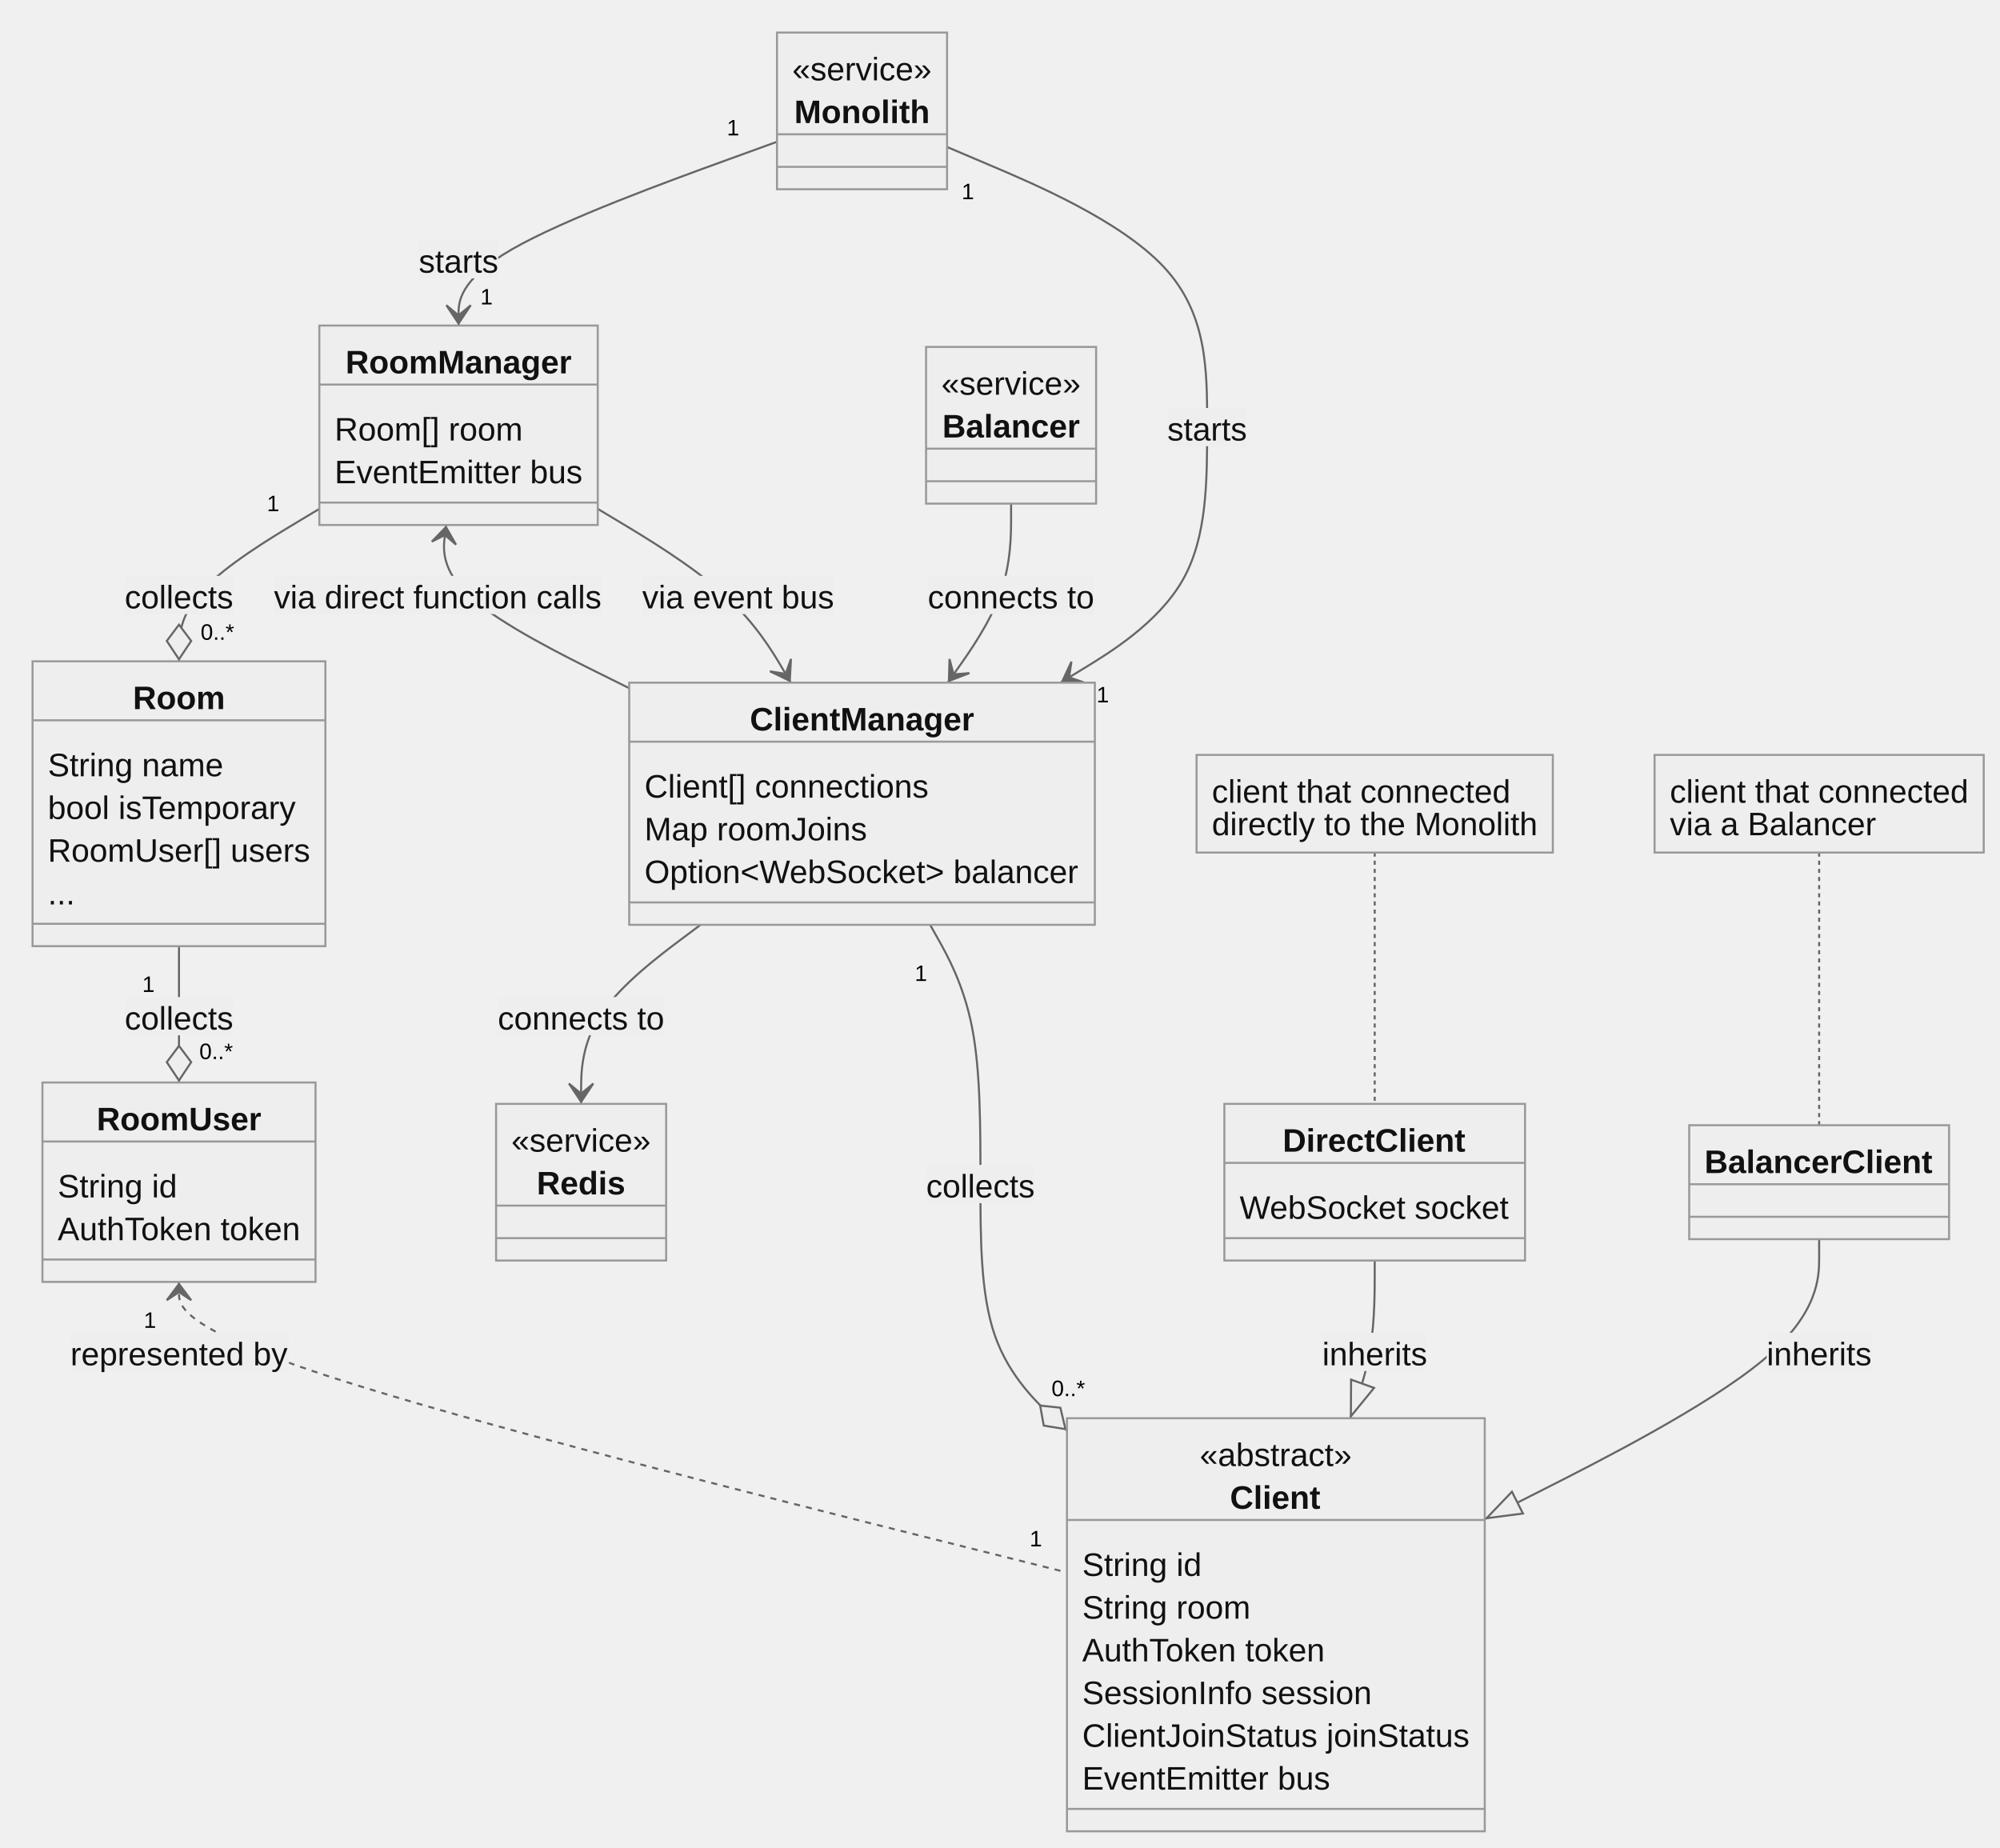
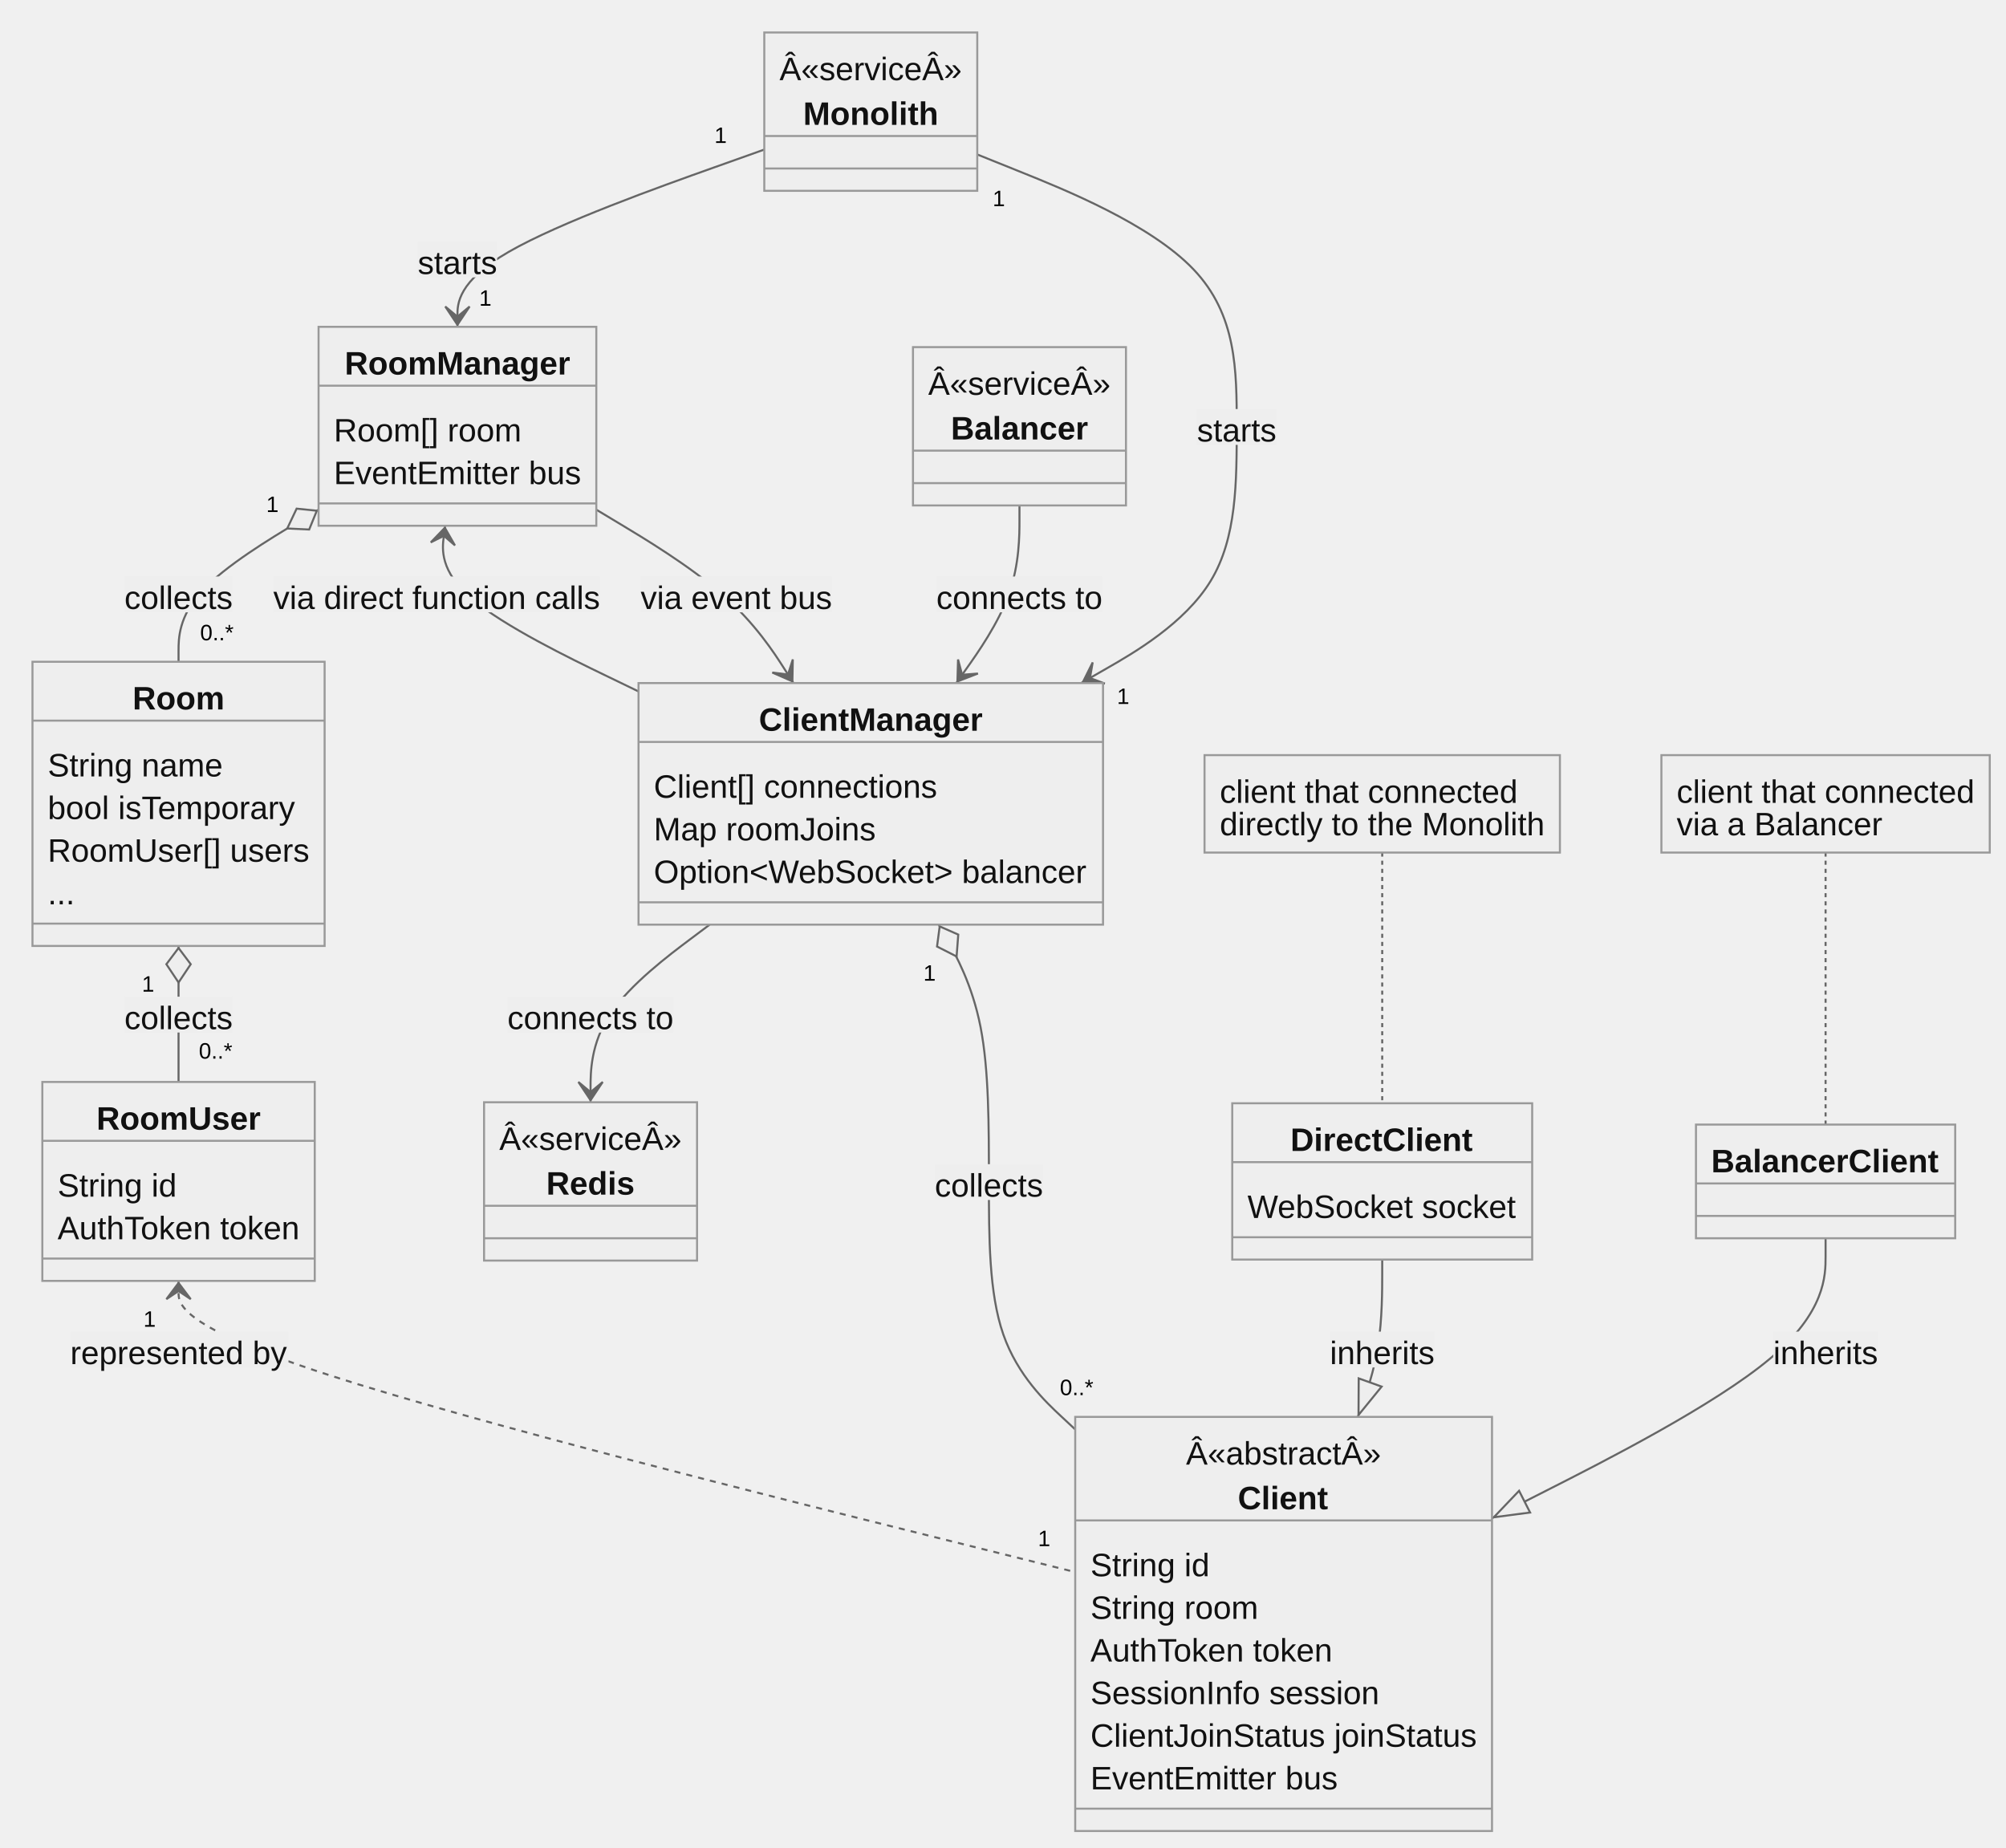
- <svg xmlns="http://www.w3.org/2000/svg" aria-roledescription="classDiagram" role="graphics-document document" viewBox="-8 -8 982.914 908" style="max-width: 982.914px; background-color: white;" width="100%" id="my-svg">
+ <svg xmlns="http://www.w3.org/2000/svg" aria-roledescription="classDiagram" role="graphics-document document" viewBox="-8 -8 988.25 910" style="max-width: 988.25px; background-color: white;" width="100%" id="my-svg">
  <style>#my-svg{font-family:"trebuchet ms",verdana,arial,sans-serif;font-size:16px;fill:#000000;}#my-svg .error-icon{fill:#552222;}#my-svg .error-text{fill:#552222;stroke:#552222;}#my-svg .edge-thickness-normal{stroke-width:2px;}#my-svg .edge-thickness-thick{stroke-width:3.5px;}#my-svg .edge-pattern-solid{stroke-dasharray:0;}#my-svg .edge-pattern-dashed{stroke-dasharray:3;}#my-svg .edge-pattern-dotted{stroke-dasharray:2;}#my-svg .marker{fill:#666;stroke:#666;}#my-svg .marker.cross{stroke:#666;}#my-svg svg{font-family:"trebuchet ms",verdana,arial,sans-serif;font-size:16px;}#my-svg g.classGroup text{fill:#999;fill:#111111;stroke:none;font-family:"trebuchet ms",verdana,arial,sans-serif;font-size:10px;}#my-svg g.classGroup text .title{font-weight:bolder;}#my-svg .nodeLabel,#my-svg .edgeLabel{color:#111111;}#my-svg .edgeLabel .label rect{fill:#eee;}#my-svg .label text{fill:#111111;}#my-svg .edgeLabel .label span{background:#eee;}#my-svg .classTitle{font-weight:bolder;}#my-svg .node rect,#my-svg .node circle,#my-svg .node ellipse,#my-svg .node polygon,#my-svg .node path{fill:#eee;stroke:#999;stroke-width:1px;}#my-svg .divider{stroke:#999;stroke-width:1;}#my-svg g.clickable{cursor:pointer;}#my-svg g.classGroup rect{fill:#eee;stroke:#999;}#my-svg g.classGroup line{stroke:#999;stroke-width:1;}#my-svg .classLabel .box{stroke:none;stroke-width:0;fill:#eee;opacity:0.5;}#my-svg .classLabel .label{fill:#999;font-size:10px;}#my-svg .relation{stroke:#666;stroke-width:1;fill:none;}#my-svg .dashed-line{stroke-dasharray:3;}#my-svg .dotted-line{stroke-dasharray:1 2;}#my-svg #compositionStart,#my-svg .composition{fill:#666!important;stroke:#666!important;stroke-width:1;}#my-svg #compositionEnd,#my-svg .composition{fill:#666!important;stroke:#666!important;stroke-width:1;}#my-svg #dependencyStart,#my-svg .dependency{fill:#666!important;stroke:#666!important;stroke-width:1;}#my-svg #dependencyStart,#my-svg .dependency{fill:#666!important;stroke:#666!important;stroke-width:1;}#my-svg #extensionStart,#my-svg .extension{fill:#eee!important;stroke:#666!important;stroke-width:1;}#my-svg #extensionEnd,#my-svg .extension{fill:#eee!important;stroke:#666!important;stroke-width:1;}#my-svg #aggregationStart,#my-svg .aggregation{fill:#eee!important;stroke:#666!important;stroke-width:1;}#my-svg #aggregationEnd,#my-svg .aggregation{fill:#eee!important;stroke:#666!important;stroke-width:1;}#my-svg #lollipopStart,#my-svg .lollipop{fill:#eee!important;stroke:#666!important;stroke-width:1;}#my-svg #lollipopEnd,#my-svg .lollipop{fill:#eee!important;stroke:#666!important;stroke-width:1;}#my-svg .edgeTerminals{font-size:11px;}#my-svg .classTitleText{text-anchor:middle;font-size:18px;fill:#000000;}#my-svg :root{--mermaid-font-family:"trebuchet ms",verdana,arial,sans-serif;}</style>
  <g>
    <defs>
      <marker orient="auto" markerHeight="240" markerWidth="190" refY="7" refX="0" class="marker aggregation classDiagram" id="classDiagram-aggregationStart">
        <path d="M 18,7 L9,13 L1,7 L9,1 Z" />
      </marker>
    </defs>
    <defs>
      <marker orient="auto" markerHeight="28" markerWidth="20" refY="7" refX="19" class="marker aggregation classDiagram" id="classDiagram-aggregationEnd">
        <path d="M 18,7 L9,13 L1,7 L9,1 Z" />
      </marker>
    </defs>
    <defs>
      <marker orient="auto" markerHeight="240" markerWidth="190" refY="7" refX="0" class="marker extension classDiagram" id="classDiagram-extensionStart">
        <path d="M 1,7 L18,13 V 1 Z" />
      </marker>
    </defs>
    <defs>
      <marker orient="auto" markerHeight="28" markerWidth="20" refY="7" refX="19" class="marker extension classDiagram" id="classDiagram-extensionEnd">
        <path d="M 1,1 V 13 L18,7 Z" />
      </marker>
    </defs>
    <defs>
      <marker orient="auto" markerHeight="240" markerWidth="190" refY="7" refX="0" class="marker composition classDiagram" id="classDiagram-compositionStart">
        <path d="M 18,7 L9,13 L1,7 L9,1 Z" />
      </marker>
    </defs>
    <defs>
      <marker orient="auto" markerHeight="28" markerWidth="20" refY="7" refX="19" class="marker composition classDiagram" id="classDiagram-compositionEnd">
        <path d="M 18,7 L9,13 L1,7 L9,1 Z" />
      </marker>
    </defs>
    <defs>
      <marker orient="auto" markerHeight="240" markerWidth="190" refY="7" refX="0" class="marker dependency classDiagram" id="classDiagram-dependencyStart">
        <path d="M 5,7 L9,13 L1,7 L9,1 Z" />
      </marker>
    </defs>
    <defs>
      <marker orient="auto" markerHeight="28" markerWidth="20" refY="7" refX="19" class="marker dependency classDiagram" id="classDiagram-dependencyEnd">
        <path d="M 18,7 L9,13 L14,7 L9,1 Z" />
      </marker>
    </defs>
    <defs>
      <marker orient="auto" markerHeight="240" markerWidth="190" refY="7" refX="0" class="marker lollipop classDiagram" id="classDiagram-lollipopStart">
        <circle r="6" cy="7" cx="6" fill="white" stroke="black" />
      </marker>
    </defs>
    <g class="root">
      <g class="clusters" />
      <g class="edgePaths">
-         <path marker-end="url(#classDiagram-dependencyEnd)" style="fill:none" class="edge-pattern-solid relation" id="id1" d="M373.859,61.674L347.775,71.145C321.691,80.616,269.523,99.558,243.439,114.612C217.355,129.667,217.355,140.833,217.355,146.417L217.355,152" />
-         <path marker-end="url(#classDiagram-dependencyEnd)" style="fill:none" class="edge-pattern-solid relation" id="id2" d="M457.438,64.24L478.741,73.283C500.044,82.327,542.65,100.413,563.953,123.207C585.256,146,585.256,173.5,585.256,201C585.256,228.5,585.256,256,573.239,277.083C561.221,298.167,537.187,312.833,525.169,320.167L513.152,327.5" />
-         <path marker-end="url(#classDiagram-aggregationEnd)" style="fill:none" class="edge-pattern-solid relation" id="id3" d="M148.941,242.08L137.445,248.983C125.948,255.887,102.954,269.693,91.458,282.18C79.961,294.667,79.961,305.833,79.961,311.417L79.961,317" />
-         <path marker-start="url(#classDiagram-dependencyStart)" style="fill:none" class="edge-pattern-solid relation" id="id4" d="M211.279,250L210.587,255.583C209.894,261.167,208.51,272.333,223.501,285.701C238.492,299.069,269.859,314.638,285.543,322.423L301.227,330.207" />
-         <path marker-end="url(#classDiagram-dependencyEnd)" style="fill:none" class="edge-pattern-solid relation" id="id5" d="M285.77,242.08L297.266,248.983C308.763,255.887,331.757,269.693,347.568,283.93C363.38,298.167,372.009,312.833,376.324,320.167L380.639,327.5" />
-         <path marker-end="url(#classDiagram-dependencyEnd)" style="fill:none" class="edge-pattern-solid relation" id="id6" d="M336.286,446.5L326.505,453.833C316.723,461.167,297.16,475.833,287.379,490.5C277.598,505.167,277.598,519.833,277.598,527.167L277.598,534.5" />
-         <path marker-end="url(#classDiagram-aggregationEnd)" style="fill:none" class="edge-pattern-solid relation" id="id7" d="M449.106,446.5L453.23,453.833C457.353,461.167,465.6,475.833,469.724,496.917C473.848,518,473.848,545.5,473.848,573C473.848,600.5,473.848,628,480.934,648.34C488.021,668.679,502.194,681.858,509.281,688.448L516.367,695.037" />
-         <path marker-end="url(#classDiagram-aggregationEnd)" style="fill:none" class="edge-pattern-solid relation" id="id8" d="M79.961,457L79.961,462.583C79.961,468.167,79.961,479.333,79.961,490.5C79.961,501.667,79.961,512.833,79.961,518.417L79.961,524" />
-         <path marker-start="url(#classDiagram-dependencyStart)" style="fill:none" class="edge-pattern-dashed relation" id="id9" d="M79.961,622L79.961,627.583C79.961,633.167,79.961,644.333,152.695,668.132C225.43,691.93,370.898,728.36,443.633,746.575L516.367,764.79" />
-         <path marker-end="url(#classDiagram-extensionEnd)" style="fill:none" class="edge-pattern-solid relation" id="id10" d="M667.609,611.5L667.609,618.833C667.609,626.167,667.609,640.833,665.6,653.75C663.591,666.667,659.573,677.833,657.564,683.417L655.555,689" />
-         <path marker-end="url(#classDiagram-extensionEnd)" style="fill:none" class="edge-pattern-solid relation" id="id11" d="M886.031,601L886.031,610.083C886.031,619.167,886.031,637.333,858.642,660.265C831.253,683.197,776.474,710.894,749.085,724.743L721.695,738.591" />
-         <path marker-end="url(#classDiagram-dependencyEnd)" style="fill:none" class="edge-pattern-solid relation" id="id12" d="M488.904,239.5L488.904,246.833C488.904,254.167,488.904,268.833,483.714,283.5C478.523,298.167,468.143,312.833,462.952,320.167L457.762,327.5" />
-         <path style="fill:none" class="edge-pattern-dotted relation" id="edgeNote13" d="M667.609,411L667.609,424.25C667.609,437.5,667.609,464,667.609,484.583C667.609,505.167,667.609,519.833,667.609,527.167L667.609,534.5" />
-         <path style="fill:none" class="edge-pattern-dotted relation" id="edgeNote14" d="M886.031,411L886.031,424.25C886.031,437.5,886.031,464,886.031,486.333C886.031,508.667,886.031,526.833,886.031,535.917L886.031,545" />
+         <path marker-end="url(#classDiagram-dependencyEnd)" style="fill:none" class="edge-pattern-solid relation" id="id1" d="M368.523,65.678L343.329,74.648C318.134,83.619,267.745,101.559,242.55,116.113C217.355,130.667,217.355,141.833,217.355,147.417L217.355,153" />
+         <path marker-end="url(#classDiagram-dependencyEnd)" style="fill:none" class="edge-pattern-solid relation" id="id2" d="M473.445,68.097L494.748,76.664C516.051,85.232,558.658,102.366,579.961,124.683C601.264,147,601.264,174.5,601.264,202C601.264,229.5,601.264,257,588.49,278.083C575.717,299.167,550.17,313.833,537.397,321.167L524.623,328.5" />
+         <path marker-start="url(#classDiagram-aggregationStart)" style="fill:none" class="edge-pattern-solid relation" id="id3" d="M148.941,243.08L137.445,249.983C125.948,256.887,102.954,270.693,91.458,283.18C79.961,295.667,79.961,306.833,79.961,312.417L79.961,318" />
+         <path marker-start="url(#classDiagram-dependencyStart)" style="fill:none" class="edge-pattern-solid relation" id="id4" d="M211.279,251L210.587,256.583C209.894,262.167,208.51,273.333,224.39,286.937C240.271,300.541,273.417,316.583,289.99,324.603L306.562,332.624" />
+         <path marker-end="url(#classDiagram-dependencyEnd)" style="fill:none" class="edge-pattern-solid relation" id="id5" d="M285.77,243.08L297.266,249.983C308.763,256.887,331.757,270.693,347.946,284.93C364.136,299.167,373.522,313.833,378.215,321.167L382.908,328.5" />
+         <path marker-end="url(#classDiagram-dependencyEnd)" style="fill:none" class="edge-pattern-solid relation" id="id6" d="M341.622,447.5L331.84,454.833C322.059,462.167,302.496,476.833,292.715,491.417C282.934,506,282.934,520.5,282.934,527.75L282.934,535" />
+         <path marker-start="url(#classDiagram-aggregationStart)" style="fill:none" class="edge-pattern-solid relation" id="id7" d="M454.442,447.5L458.566,454.833C462.689,462.167,470.936,476.833,475.06,497.917C479.184,519,479.184,546.5,479.184,574C479.184,601.5,479.184,629,486.27,649.364C493.357,669.728,507.53,682.956,514.617,689.57L521.703,696.184" />
+         <path marker-start="url(#classDiagram-aggregationStart)" style="fill:none" class="edge-pattern-solid relation" id="id8" d="M79.961,458L79.961,463.583C79.961,469.167,79.961,480.333,79.961,491.5C79.961,502.667,79.961,513.833,79.961,519.417L79.961,525" />
+         <path marker-start="url(#classDiagram-dependencyStart)" style="fill:none" class="edge-pattern-dashed relation" id="id9" d="M79.961,623L79.961,628.583C79.961,634.167,79.961,645.333,153.585,669.241C227.208,693.149,374.456,729.798,448.079,748.123L521.703,766.447" />
+         <path marker-end="url(#classDiagram-extensionEnd)" style="fill:none" class="edge-pattern-solid relation" id="id10" d="M672.945,612.5L672.945,619.833C672.945,627.167,672.945,641.833,670.944,654.75C668.942,667.667,664.939,678.833,662.937,684.417L660.935,690" />
+         <path marker-end="url(#classDiagram-extensionEnd)" style="fill:none" class="edge-pattern-solid relation" id="id11" d="M891.367,602L891.367,611.083C891.367,620.167,891.367,638.333,863.978,661.316C836.589,684.3,781.81,712.099,754.421,725.999L727.031,739.899" />
+         <path marker-end="url(#classDiagram-dependencyEnd)" style="fill:none" class="edge-pattern-solid relation" id="id12" d="M494.24,241L494.24,248.25C494.24,255.5,494.24,270,489.05,284.583C483.859,299.167,473.479,313.833,468.288,321.167L463.098,328.5" />
+         <path style="fill:none" class="edge-pattern-dotted relation" id="edgeNote13" d="M672.945,412L672.945,425.25C672.945,438.5,672.945,465,672.945,485.583C672.945,506.167,672.945,520.833,672.945,528.167L672.945,535.5" />
+         <path style="fill:none" class="edge-pattern-dotted relation" id="edgeNote14" d="M891.367,412L891.367,425.25C891.367,438.5,891.367,465,891.367,487.333C891.367,509.667,891.367,527.833,891.367,536.917L891.367,546" />
      </g>
      <g class="edgeLabels">
-         <g transform="translate(217.3555, 118.5)" class="edgeLabel">
+         <g transform="translate(217.3555, 119.5)" class="edgeLabel">
          <g transform="translate(-19.5625, -8.5)" class="label">
-             <rect height="18.806" width="39.081" ry="0" rx="0" />
+             <rect height="17.647" width="39.116" ry="0" rx="0" />
            <text style="">
              <tspan class="row" x="0" dy="1em" xml:space="preserve">starts</tspan>
            </text>
          </g>
        </g>
-         <g transform="translate(352.2907, 53.54694)" class="edgeTerminals">
-           <g transform="translate(-3.0625, -6)" class="inner">
-             <text style="">
-               <tspan class="row" x="0" dy="1em" xml:space="preserve">1</tspan>
-             </text>
-           </g>
-         </g>
-         <g transform="translate(228.0476, 130.6153)" class="edgeTerminals">
+         <g transform="translate(347.006, 57.41688)" class="edgeTerminals">
+           <g transform="translate(-3.0625, -6)" class="inner">
+             <text style="">
+               <tspan class="row" x="0" dy="1em" xml:space="preserve">1</tspan>
+             </text>
+           </g>
+         </g>
+         <g transform="translate(228.0491, 131.6213)" class="edgeTerminals">
          <g transform="translate(-3.0625, -6)" class="inner" />
          <text style="">
            <tspan class="row" x="0" dy="1em" xml:space="preserve">1</tspan>
          </text>
        </g>
-         <g transform="translate(585.2559, 201)" class="edgeLabel">
+         <g transform="translate(601.2637, 202)" class="edgeLabel">
          <g transform="translate(-19.5625, -8.5)" class="label">
-             <rect height="18.806" width="39.081" ry="0" rx="0" />
+             <rect height="17.647" width="39.116" ry="0" rx="0" />
            <text style="">
              <tspan class="row" x="0" dy="1em" xml:space="preserve">starts</tspan>
            </text>
          </g>
        </g>
-         <g transform="translate(467.6848, 84.88553)" class="edgeTerminals">
-           <g transform="translate(-3.0625, -6)" class="inner">
-             <text style="">
-               <tspan class="row" x="0" dy="1em" xml:space="preserve">1</tspan>
-             </text>
-           </g>
-         </g>
-         <g transform="translate(530.904, 326.1884)" class="edgeTerminals">
+         <g transform="translate(484.0849, 88.54363)" class="edgeTerminals">
+           <g transform="translate(-3.0625, -6)" class="inner">
+             <text style="">
+               <tspan class="row" x="0" dy="1em" xml:space="preserve">1</tspan>
+             </text>
+           </g>
+         </g>
+         <g transform="translate(542.2683, 327.7955)" class="edgeTerminals">
          <g transform="translate(-3.0625, -6)" class="inner" />
          <text style="">
            <tspan class="row" x="0" dy="1em" xml:space="preserve">1</tspan>
          </text>
        </g>
-         <g transform="translate(79.96094, 283.5)" class="edgeLabel">
+         <g transform="translate(79.96094, 284.5)" class="edgeLabel">
          <g transform="translate(-26.67969, -8.5)" class="label">
-             <rect height="18.806" width="53.303" ry="0" rx="0" />
+             <rect height="17.647" width="53.336" ry="0" rx="0" />
            <text style="">
              <tspan class="row" x="0" dy="1em" xml:space="preserve">collects</tspan>
            </text>
          </g>
        </g>
-         <g transform="translate(126.2165, 238.2289)" class="edgeTerminals">
-           <g transform="translate(-3.0625, -6)" class="inner">
-             <text style="">
-               <tspan class="row" x="0" dy="1em" xml:space="preserve">1</tspan>
-             </text>
-           </g>
-         </g>
-         <g transform="translate(90.59338, 295.4264)" class="edgeTerminals">
+         <g transform="translate(126.2165, 239.2289)" class="edgeTerminals">
+           <g transform="translate(-3.0625, -6)" class="inner">
+             <text style="">
+               <tspan class="row" x="0" dy="1em" xml:space="preserve">1</tspan>
+             </text>
+           </g>
+         </g>
+         <g transform="translate(90.59338, 296.4264)" class="edgeTerminals">
          <g transform="translate(-8.61499, -6)" class="inner" />
          <text style="">
            <tspan class="row" x="0" dy="1em" xml:space="preserve">0..*</tspan>
          </text>
        </g>
-         <g transform="translate(207.125, 283.5)" class="edgeLabel">
+         <g transform="translate(207.125, 284.5)" class="edgeLabel">
          <g transform="translate(-80.48438, -8.5)" class="label">
-             <rect height="18.806" width="160.831" ry="0" rx="0" />
+             <rect height="17.647" width="160.894" ry="0" rx="0" />
            <text style="">
              <tspan class="row" x="0" dy="1em" xml:space="preserve">via direct function calls</tspan>
            </text>
          </g>
        </g>
-         <g transform="translate(354.75, 283.5)" class="edgeLabel">
+         <g transform="translate(354.75, 284.5)" class="edgeLabel">
          <g transform="translate(-47.14062, -8.5)" class="label">
-             <rect height="18.806" width="94.207" ry="0" rx="0" />
+             <rect height="17.647" width="94.244" ry="0" rx="0" />
            <text style="">
              <tspan class="row" x="0" dy="1em" xml:space="preserve">via event bus</tspan>
            </text>
          </g>
        </g>
-         <g transform="translate(277.5977, 490.5)" class="edgeLabel">
+         <g transform="translate(282.9336, 491.5)" class="edgeLabel">
          <g transform="translate(-40.96484, -8.5)" class="label">
-             <rect height="18.806" width="81.767" ry="0" rx="0" />
+             <rect height="17.647" width="81.796" ry="0" rx="0" />
            <text style="">
              <tspan class="row" x="0" dy="1em" xml:space="preserve">connects to</tspan>
            </text>
          </g>
        </g>
-         <g transform="translate(473.8477, 573)" class="edgeLabel">
+         <g transform="translate(479.1836, 574)" class="edgeLabel">
          <g transform="translate(-26.67969, -8.5)" class="label">
-             <rect height="18.806" width="53.303" ry="0" rx="0" />
+             <rect height="17.647" width="53.336" ry="0" rx="0" />
            <text style="">
              <tspan class="row" x="0" dy="1em" xml:space="preserve">collects</tspan>
            </text>
          </g>
        </g>
-         <g transform="translate(444.6087, 469.1058)" class="edgeTerminals">
-           <g transform="translate(-3.0625, -6)" class="inner">
-             <text style="">
-               <tspan class="row" x="0" dy="1em" xml:space="preserve">1</tspan>
-             </text>
-           </g>
-         </g>
-         <g transform="translate(508.7659, 667.1355)" class="edgeTerminals">
+         <g transform="translate(449.9446, 470.1058)" class="edgeTerminals">
+           <g transform="translate(-3.0625, -6)" class="inner">
+             <text style="">
+               <tspan class="row" x="0" dy="1em" xml:space="preserve">1</tspan>
+             </text>
+           </g>
+         </g>
+         <g transform="translate(514.144, 668.2772)" class="edgeTerminals">
          <g transform="translate(-8.61499, -6)" class="inner" />
          <text style="">
            <tspan class="row" x="0" dy="1em" xml:space="preserve">0..*</tspan>
          </text>
        </g>
-         <g transform="translate(79.96094, 490.5)" class="edgeLabel">
+         <g transform="translate(79.96094, 491.5)" class="edgeLabel">
          <g transform="translate(-26.67969, -8.5)" class="label">
-             <rect height="18.806" width="53.303" ry="0" rx="0" />
+             <rect height="17.647" width="53.336" ry="0" rx="0" />
            <text style="">
              <tspan class="row" x="0" dy="1em" xml:space="preserve">collects</tspan>
            </text>
          </g>
        </g>
-         <g transform="translate(64.96094, 474.5)" class="edgeTerminals">
-           <g transform="translate(-3.0625, -6)" class="inner">
-             <text style="">
-               <tspan class="row" x="0" dy="1em" xml:space="preserve">1</tspan>
-             </text>
-           </g>
-         </g>
-         <g transform="translate(89.96094, 501.5)" class="edgeTerminals">
+         <g transform="translate(64.96094, 475.5)" class="edgeTerminals">
+           <g transform="translate(-3.0625, -6)" class="inner">
+             <text style="">
+               <tspan class="row" x="0" dy="1em" xml:space="preserve">1</tspan>
+             </text>
+           </g>
+         </g>
+         <g transform="translate(89.96094, 502.5)" class="edgeTerminals">
          <g transform="translate(-8.61499, -6)" class="inner" />
          <text style="">
            <tspan class="row" x="0" dy="1em" xml:space="preserve">0..*</tspan>
          </text>
        </g>
-         <g transform="translate(79.96094, 655.5)" class="edgeLabel">
+         <g transform="translate(79.96094, 656.5)" class="edgeLabel">
          <g transform="translate(-53.36719, -8.5)" class="label">
-             <rect height="18.806" width="107.419" ry="0" rx="0" />
+             <rect height="17.647" width="107.514" ry="0" rx="0" />
            <text style="">
              <tspan class="row" x="0" dy="1em" xml:space="preserve">represented by</tspan>
            </text>
          </g>
        </g>
-         <g transform="translate(65.7023, 639.5761)" class="edgeTerminals">
-           <g transform="translate(-3.0625, -6)" class="inner">
-             <text style="">
-               <tspan class="row" x="0" dy="1em" xml:space="preserve">1</tspan>
-             </text>
-           </g>
-         </g>
-         <g transform="translate(498.0354, 740.9878)" class="edgeTerminals">
+         <g transform="translate(65.70257, 640.5753)" class="edgeTerminals">
+           <g transform="translate(-3.0625, -6)" class="inner">
+             <text style="">
+               <tspan class="row" x="0" dy="1em" xml:space="preserve">1</tspan>
+             </text>
+           </g>
+         </g>
+         <g transform="translate(503.3441, 742.6648)" class="edgeTerminals">
          <g transform="translate(-3.0625, -6)" class="inner" />
          <text style="">
            <tspan class="row" x="0" dy="1em" xml:space="preserve">1</tspan>
          </text>
        </g>
-         <g transform="translate(667.6094, 655.5)" class="edgeLabel">
+         <g transform="translate(672.9453, 656.5)" class="edgeLabel">
          <g transform="translate(-25.78906, -8.5)" class="label">
-             <rect height="18.806" width="51.54" ry="0" rx="0" />
+             <rect height="17.647" width="51.563" ry="0" rx="0" />
            <text style="">
              <tspan class="row" x="0" dy="1em" xml:space="preserve">inherits</tspan>
            </text>
          </g>
        </g>
-         <g transform="translate(886.0312, 655.5)" class="edgeLabel">
+         <g transform="translate(891.3672, 656.5)" class="edgeLabel">
          <g transform="translate(-25.78906, -8.5)" class="label">
-             <rect height="18.806" width="51.54" ry="0" rx="0" />
+             <rect height="17.647" width="51.563" ry="0" rx="0" />
            <text style="">
              <tspan class="row" x="0" dy="1em" xml:space="preserve">inherits</tspan>
            </text>
          </g>
        </g>
-         <g transform="translate(488.9043, 283.5)" class="edgeLabel">
+         <g transform="translate(494.2402, 284.5)" class="edgeLabel">
          <g transform="translate(-40.96484, -8.5)" class="label">
-             <rect height="18.806" width="81.767" ry="0" rx="0" />
+             <rect height="17.647" width="81.796" ry="0" rx="0" />
            <text style="">
              <tspan class="row" x="0" dy="1em" xml:space="preserve">connects to</tspan>
            </text>
          </g>
        </g>
        <g class="edgeLabel">
          <g transform="translate(0, 0)" class="label">
            <rect height="0" width="0" ry="0" rx="0" />
            <text style="">
              <tspan class="row" x="0" dy="1em" xml:space="preserve" />
            </text>
          </g>
        </g>
        <g class="edgeLabel">
          <g transform="translate(0, 0)" class="label">
            <rect height="0" width="0" ry="0" rx="0" />
            <text style="">
              <tspan class="row" x="0" dy="1em" xml:space="preserve" />
            </text>
          </g>
        </g>
      </g>
      <g class="nodes">
-         <g transform="translate(415.6484, 46.5)" id="classId-Monolith-0" class="node default">
-           <rect height="77" width="83.578" y="-38.5" x="-41.789" class="outer title-state" />
-           <line y2="11.5" y1="11.5" x2="41.789" x1="-41.789" class="divider" />
-           <line y2="27.5" y1="27.5" x2="41.789" x1="-41.789" class="divider" />
-           <g class="label">
-             <text transform="translate( -34.28906, -31)" style="">
-               <tspan class="title-row" x="0" dy="1em" xml:space="preserve">«service»</tspan>
-             </text>
-             <text transform="translate( -33.32031, -10)" class="classTitle" style="">
+         <g transform="translate(420.9844, 47)" id="classId-Monolith-0" class="node default">
+           <rect height="78" width="104.922" y="-39" x="-52.461" class="outer title-state" />
+           <line y2="12" y1="12" x2="52.461" x1="-52.461" class="divider" />
+           <line y2="28" y1="28" x2="52.461" x1="-52.461" class="divider" />
+           <g class="label">
+             <text transform="translate( -44.96094, -31.5)" style="">
+               <tspan class="title-row" x="0" dy="1em" xml:space="preserve">Â«serviceÂ»</tspan>
+             </text>
+             <text transform="translate( -33.32031, -9.5)" class="classTitle" style="">
              <tspan class="title-row" x="0" dy="1em" xml:space="preserve">Monolith</tspan>
            </text>
          </g>
        </g>
-         <g transform="translate(217.3555, 201)" id="classId-RoomManager-1" class="node default">
+         <g transform="translate(217.3555, 202)" id="classId-RoomManager-1" class="node default">
          <rect height="98" width="136.828" y="-49" x="-68.414" class="outer title-state" />
          <line y2="-20" y1="-20" x2="68.414" x1="-68.414" class="divider" />
          <line y2="38" y1="38" x2="68.414" x1="-68.414" class="divider" />
          <g class="label">
            <text style="">
              <tspan class="title-row" x="0" dy="1em" xml:space="preserve" />
            </text>
            <text transform="translate( -55.5625, -41.5)" class="classTitle" style="">
              <tspan class="title-row" x="0" dy="1em" xml:space="preserve">RoomManager</tspan>
            </text>
            <text transform="translate( -60.91406, -8.5)" style="">
              <tspan class="title-row" x="0" dy="1em" xml:space="preserve">Room[] room</tspan>
            </text>
            <text transform="translate( -60.91406, 12.5)" style="">
              <tspan class="title-row" x="0" dy="1em" xml:space="preserve">EventEmitter bus</tspan>
            </text>
          </g>
        </g>
-         <g transform="translate(415.6484, 387)" id="classId-ClientManager-2" class="node default">
+         <g transform="translate(420.9844, 388)" id="classId-ClientManager-2" class="node default">
          <rect height="119" width="228.844" y="-59.5" x="-114.422" class="outer title-state" />
          <line y2="-30.5" y1="-30.5" x2="114.422" x1="-114.422" class="divider" />
          <line y2="48.5" y1="48.5" x2="114.422" x1="-114.422" class="divider" />
          <g class="label">
            <text style="">
              <tspan class="title-row" x="0" dy="1em" xml:space="preserve" />
            </text>
            <text transform="translate( -55.125, -52)" class="classTitle" style="">
              <tspan class="title-row" x="0" dy="1em" xml:space="preserve">ClientManager</tspan>
            </text>
            <text transform="translate( -106.9219, -19)" style="">
              <tspan class="title-row" x="0" dy="1em" xml:space="preserve">Client[] connections</tspan>
            </text>
            <text transform="translate( -106.9219, 2)" style="">
              <tspan class="title-row" x="0" dy="1em" xml:space="preserve">Map roomJoins</tspan>
            </text>
            <text transform="translate( -106.9219, 23)" style="">
              <tspan class="title-row" x="0" dy="1em" xml:space="preserve">Option&lt;WebSocket&gt; balancer</tspan>
            </text>
          </g>
        </g>
-         <g transform="translate(277.5977, 573)" id="classId-Redis-3" class="node default">
-           <rect height="77" width="83.578" y="-38.5" x="-41.789" class="outer title-state" />
-           <line y2="11.5" y1="11.5" x2="41.789" x1="-41.789" class="divider" />
-           <line y2="27.5" y1="27.5" x2="41.789" x1="-41.789" class="divider" />
-           <g class="label">
-             <text transform="translate( -34.28906, -31)" style="">
-               <tspan class="title-row" x="0" dy="1em" xml:space="preserve">«service»</tspan>
-             </text>
-             <text transform="translate( -21.83594, -10)" class="classTitle" style="">
+         <g transform="translate(282.9336, 574)" id="classId-Redis-3" class="node default">
+           <rect height="78" width="104.922" y="-39" x="-52.461" class="outer title-state" />
+           <line y2="12" y1="12" x2="52.461" x1="-52.461" class="divider" />
+           <line y2="28" y1="28" x2="52.461" x1="-52.461" class="divider" />
+           <g class="label">
+             <text transform="translate( -44.96094, -31.5)" style="">
+               <tspan class="title-row" x="0" dy="1em" xml:space="preserve">Â«serviceÂ»</tspan>
+             </text>
+             <text transform="translate( -21.83594, -9.5)" class="classTitle" style="">
              <tspan class="title-row" x="0" dy="1em" xml:space="preserve">Redis</tspan>
            </text>
          </g>
        </g>
-         <g transform="translate(79.96094, 387)" id="classId-Room-4" class="node default">
+         <g transform="translate(79.96094, 388)" id="classId-Room-4" class="node default">
          <rect height="140" width="143.922" y="-70" x="-71.961" class="outer title-state" />
          <line y2="-41" y1="-41" x2="71.961" x1="-71.961" class="divider" />
          <line y2="59" y1="59" x2="71.961" x1="-71.961" class="divider" />
          <g class="label">
            <text style="">
              <tspan class="title-row" x="0" dy="1em" xml:space="preserve" />
            </text>
            <text transform="translate( -22.66406, -62.5)" class="classTitle" style="">
              <tspan class="title-row" x="0" dy="1em" xml:space="preserve">Room</tspan>
            </text>
            <text transform="translate( -64.46094, -29.5)" style="">
              <tspan class="title-row" x="0" dy="1em" xml:space="preserve">String name</tspan>
            </text>
            <text transform="translate( -64.46094, -8.5)" style="">
              <tspan class="title-row" x="0" dy="1em" xml:space="preserve">bool isTemporary</tspan>
            </text>
            <text transform="translate( -64.46094, 12.5)" style="">
              <tspan class="title-row" x="0" dy="1em" xml:space="preserve">RoomUser[] users</tspan>
            </text>
            <text transform="translate( -64.46094, 33.5)" style="">
              <tspan class="title-row" x="0" dy="1em" xml:space="preserve">...</tspan>
            </text>
          </g>
        </g>
-         <g transform="translate(619.0312, 790.5)" id="classId-Client-5" class="node default">
-           <rect height="203" width="205.328" y="-101.5" x="-102.664" class="outer title-state" />
-           <line y2="-51.5" y1="-51.5" x2="102.664" x1="-102.664" class="divider" />
-           <line y2="90.5" y1="90.5" x2="102.664" x1="-102.664" class="divider" />
-           <g class="label">
-             <text transform="translate( -37.40625, -94)" style="">
-               <tspan class="title-row" x="0" dy="1em" xml:space="preserve">«abstract»</tspan>
-             </text>
-             <text transform="translate( -22.55859, -73)" class="classTitle" style="">
+         <g transform="translate(624.3672, 792)" id="classId-Client-5" class="node default">
+           <rect height="204" width="205.328" y="-102" x="-102.664" class="outer title-state" />
+           <line y2="-51" y1="-51" x2="102.664" x1="-102.664" class="divider" />
+           <line y2="91" y1="91" x2="102.664" x1="-102.664" class="divider" />
+           <g class="label">
+             <text transform="translate( -48.07812, -94.5)" style="">
+               <tspan class="title-row" x="0" dy="1em" xml:space="preserve">Â«abstractÂ»</tspan>
+             </text>
+             <text transform="translate( -22.55859, -72.5)" class="classTitle" style="">
              <tspan class="title-row" x="0" dy="1em" xml:space="preserve">Client</tspan>
            </text>
-             <text transform="translate( -95.16406, -40)" style="">
+             <text transform="translate( -95.16406, -39.5)" style="">
              <tspan class="title-row" x="0" dy="1em" xml:space="preserve">String id</tspan>
            </text>
-             <text transform="translate( -95.16406, -19)" style="">
+             <text transform="translate( -95.16406, -18.5)" style="">
              <tspan class="title-row" x="0" dy="1em" xml:space="preserve">String room</tspan>
            </text>
-             <text transform="translate( -95.16406, 2)" style="">
+             <text transform="translate( -95.16406, 2.5)" style="">
              <tspan class="title-row" x="0" dy="1em" xml:space="preserve">AuthToken token</tspan>
            </text>
-             <text transform="translate( -95.16406, 23)" style="">
+             <text transform="translate( -95.16406, 23.5)" style="">
              <tspan class="title-row" x="0" dy="1em" xml:space="preserve">SessionInfo session</tspan>
            </text>
-             <text transform="translate( -95.16406, 44)" style="">
+             <text transform="translate( -95.16406, 44.5)" style="">
              <tspan class="title-row" x="0" dy="1em" xml:space="preserve">ClientJoinStatus joinStatus</tspan>
            </text>
-             <text transform="translate( -95.16406, 65)" style="">
+             <text transform="translate( -95.16406, 65.5)" style="">
              <tspan class="title-row" x="0" dy="1em" xml:space="preserve">EventEmitter bus</tspan>
            </text>
          </g>
        </g>
-         <g transform="translate(79.96094, 573)" id="classId-RoomUser-6" class="node default">
+         <g transform="translate(79.96094, 574)" id="classId-RoomUser-6" class="node default">
          <rect height="98" width="134.203" y="-49" x="-67.102" class="outer title-state" />
          <line y2="-20" y1="-20" x2="67.102" x1="-67.102" class="divider" />
          <line y2="38" y1="38" x2="67.102" x1="-67.102" class="divider" />
          <g class="label">
            <text style="">
              <tspan class="title-row" x="0" dy="1em" xml:space="preserve" />
            </text>
            <text transform="translate( -40.45312, -41.5)" class="classTitle" style="">
              <tspan class="title-row" x="0" dy="1em" xml:space="preserve">RoomUser</tspan>
            </text>
            <text transform="translate( -59.60156, -8.5)" style="">
              <tspan class="title-row" x="0" dy="1em" xml:space="preserve">String id</tspan>
            </text>
            <text transform="translate( -59.60156, 12.5)" style="">
              <tspan class="title-row" x="0" dy="1em" xml:space="preserve">AuthToken token</tspan>
            </text>
          </g>
        </g>
-         <g transform="translate(667.6094, 573)" id="classId-DirectClient-7" class="node default">
+         <g transform="translate(672.9453, 574)" id="classId-DirectClient-7" class="node default">
          <rect height="77" width="147.766" y="-38.5" x="-73.883" class="outer title-state" />
          <line y2="-9.5" y1="-9.5" x2="73.883" x1="-73.883" class="divider" />
          <line y2="27.5" y1="27.5" x2="73.883" x1="-73.883" class="divider" />
          <g class="label">
            <text style="">
              <tspan class="title-row" x="0" dy="1em" xml:space="preserve" />
            </text>
            <text transform="translate( -45.23438, -31)" class="classTitle" style="">
              <tspan class="title-row" x="0" dy="1em" xml:space="preserve">DirectClient</tspan>
            </text>
            <text transform="translate( -66.38281, 2)" style="">
              <tspan class="title-row" x="0" dy="1em" xml:space="preserve">WebSocket socket</tspan>
            </text>
          </g>
        </g>
-         <g transform="translate(886.0312, 573)" id="classId-BalancerClient-8" class="node default">
+         <g transform="translate(891.3672, 574)" id="classId-BalancerClient-8" class="node default">
          <rect height="56" width="127.711" y="-28" x="-63.855" class="outer title-state" />
          <line y2="1" y1="1" x2="63.855" x1="-63.855" class="divider" />
          <line y2="17" y1="17" x2="63.855" x1="-63.855" class="divider" />
          <g class="label">
            <text style="">
              <tspan class="title-row" x="0" dy="1em" xml:space="preserve" />
            </text>
            <text transform="translate( -56.35547, -20.5)" class="classTitle" style="">
              <tspan class="title-row" x="0" dy="1em" xml:space="preserve">BalancerClient</tspan>
            </text>
          </g>
        </g>
-         <g transform="translate(488.9043, 201)" id="classId-Balancer-9" class="node default">
-           <rect height="77" width="83.578" y="-38.5" x="-41.789" class="outer title-state" />
-           <line y2="11.5" y1="11.5" x2="41.789" x1="-41.789" class="divider" />
-           <line y2="27.5" y1="27.5" x2="41.789" x1="-41.789" class="divider" />
-           <g class="label">
-             <text transform="translate( -34.28906, -31)" style="">
-               <tspan class="title-row" x="0" dy="1em" xml:space="preserve">«service»</tspan>
-             </text>
-             <text transform="translate( -33.79688, -10)" class="classTitle" style="">
+         <g transform="translate(494.2402, 202)" id="classId-Balancer-9" class="node default">
+           <rect height="78" width="104.922" y="-39" x="-52.461" class="outer title-state" />
+           <line y2="12" y1="12" x2="52.461" x1="-52.461" class="divider" />
+           <line y2="28" y1="28" x2="52.461" x1="-52.461" class="divider" />
+           <g class="label">
+             <text transform="translate( -44.96094, -31.5)" style="">
+               <tspan class="title-row" x="0" dy="1em" xml:space="preserve">Â«serviceÂ»</tspan>
+             </text>
+             <text transform="translate( -33.79688, -9.5)" class="classTitle" style="">
              <tspan class="title-row" x="0" dy="1em" xml:space="preserve">Balancer</tspan>
            </text>
          </g>
        </g>
-         <g transform="translate(667.6094, 387)" id="note0" class="node undefined">
+         <g transform="translate(672.9453, 388)" id="note0" class="node undefined">
          <rect height="48" width="175.078" y="-24" x="-87.539" ry="0" rx="0" />
          <g transform="translate(-80.03906, -16.5)" style="" class="label">
            <rect />
            <text style="">
              <tspan class="row" x="0" dy="1em" xml:space="preserve">client that connected</tspan>
              <tspan class="row" x="0" dy="1em" xml:space="preserve">directly to the Monolith</tspan>
            </text>
          </g>
        </g>
-         <g transform="translate(886.0312, 387)" id="note1" class="node undefined">
+         <g transform="translate(891.3672, 388)" id="note1" class="node undefined">
          <rect height="48" width="161.766" y="-24" x="-80.883" ry="0" rx="0" />
          <g transform="translate(-73.38281, -16.5)" style="" class="label">
            <rect />
            <text style="">
              <tspan class="row" x="0" dy="1em" xml:space="preserve">client that connected</tspan>
              <tspan class="row" x="0" dy="1em" xml:space="preserve">via a Balancer</tspan>
            </text>
          </g>
        </g>
      </g>
    </g>
  </g>
</svg>
